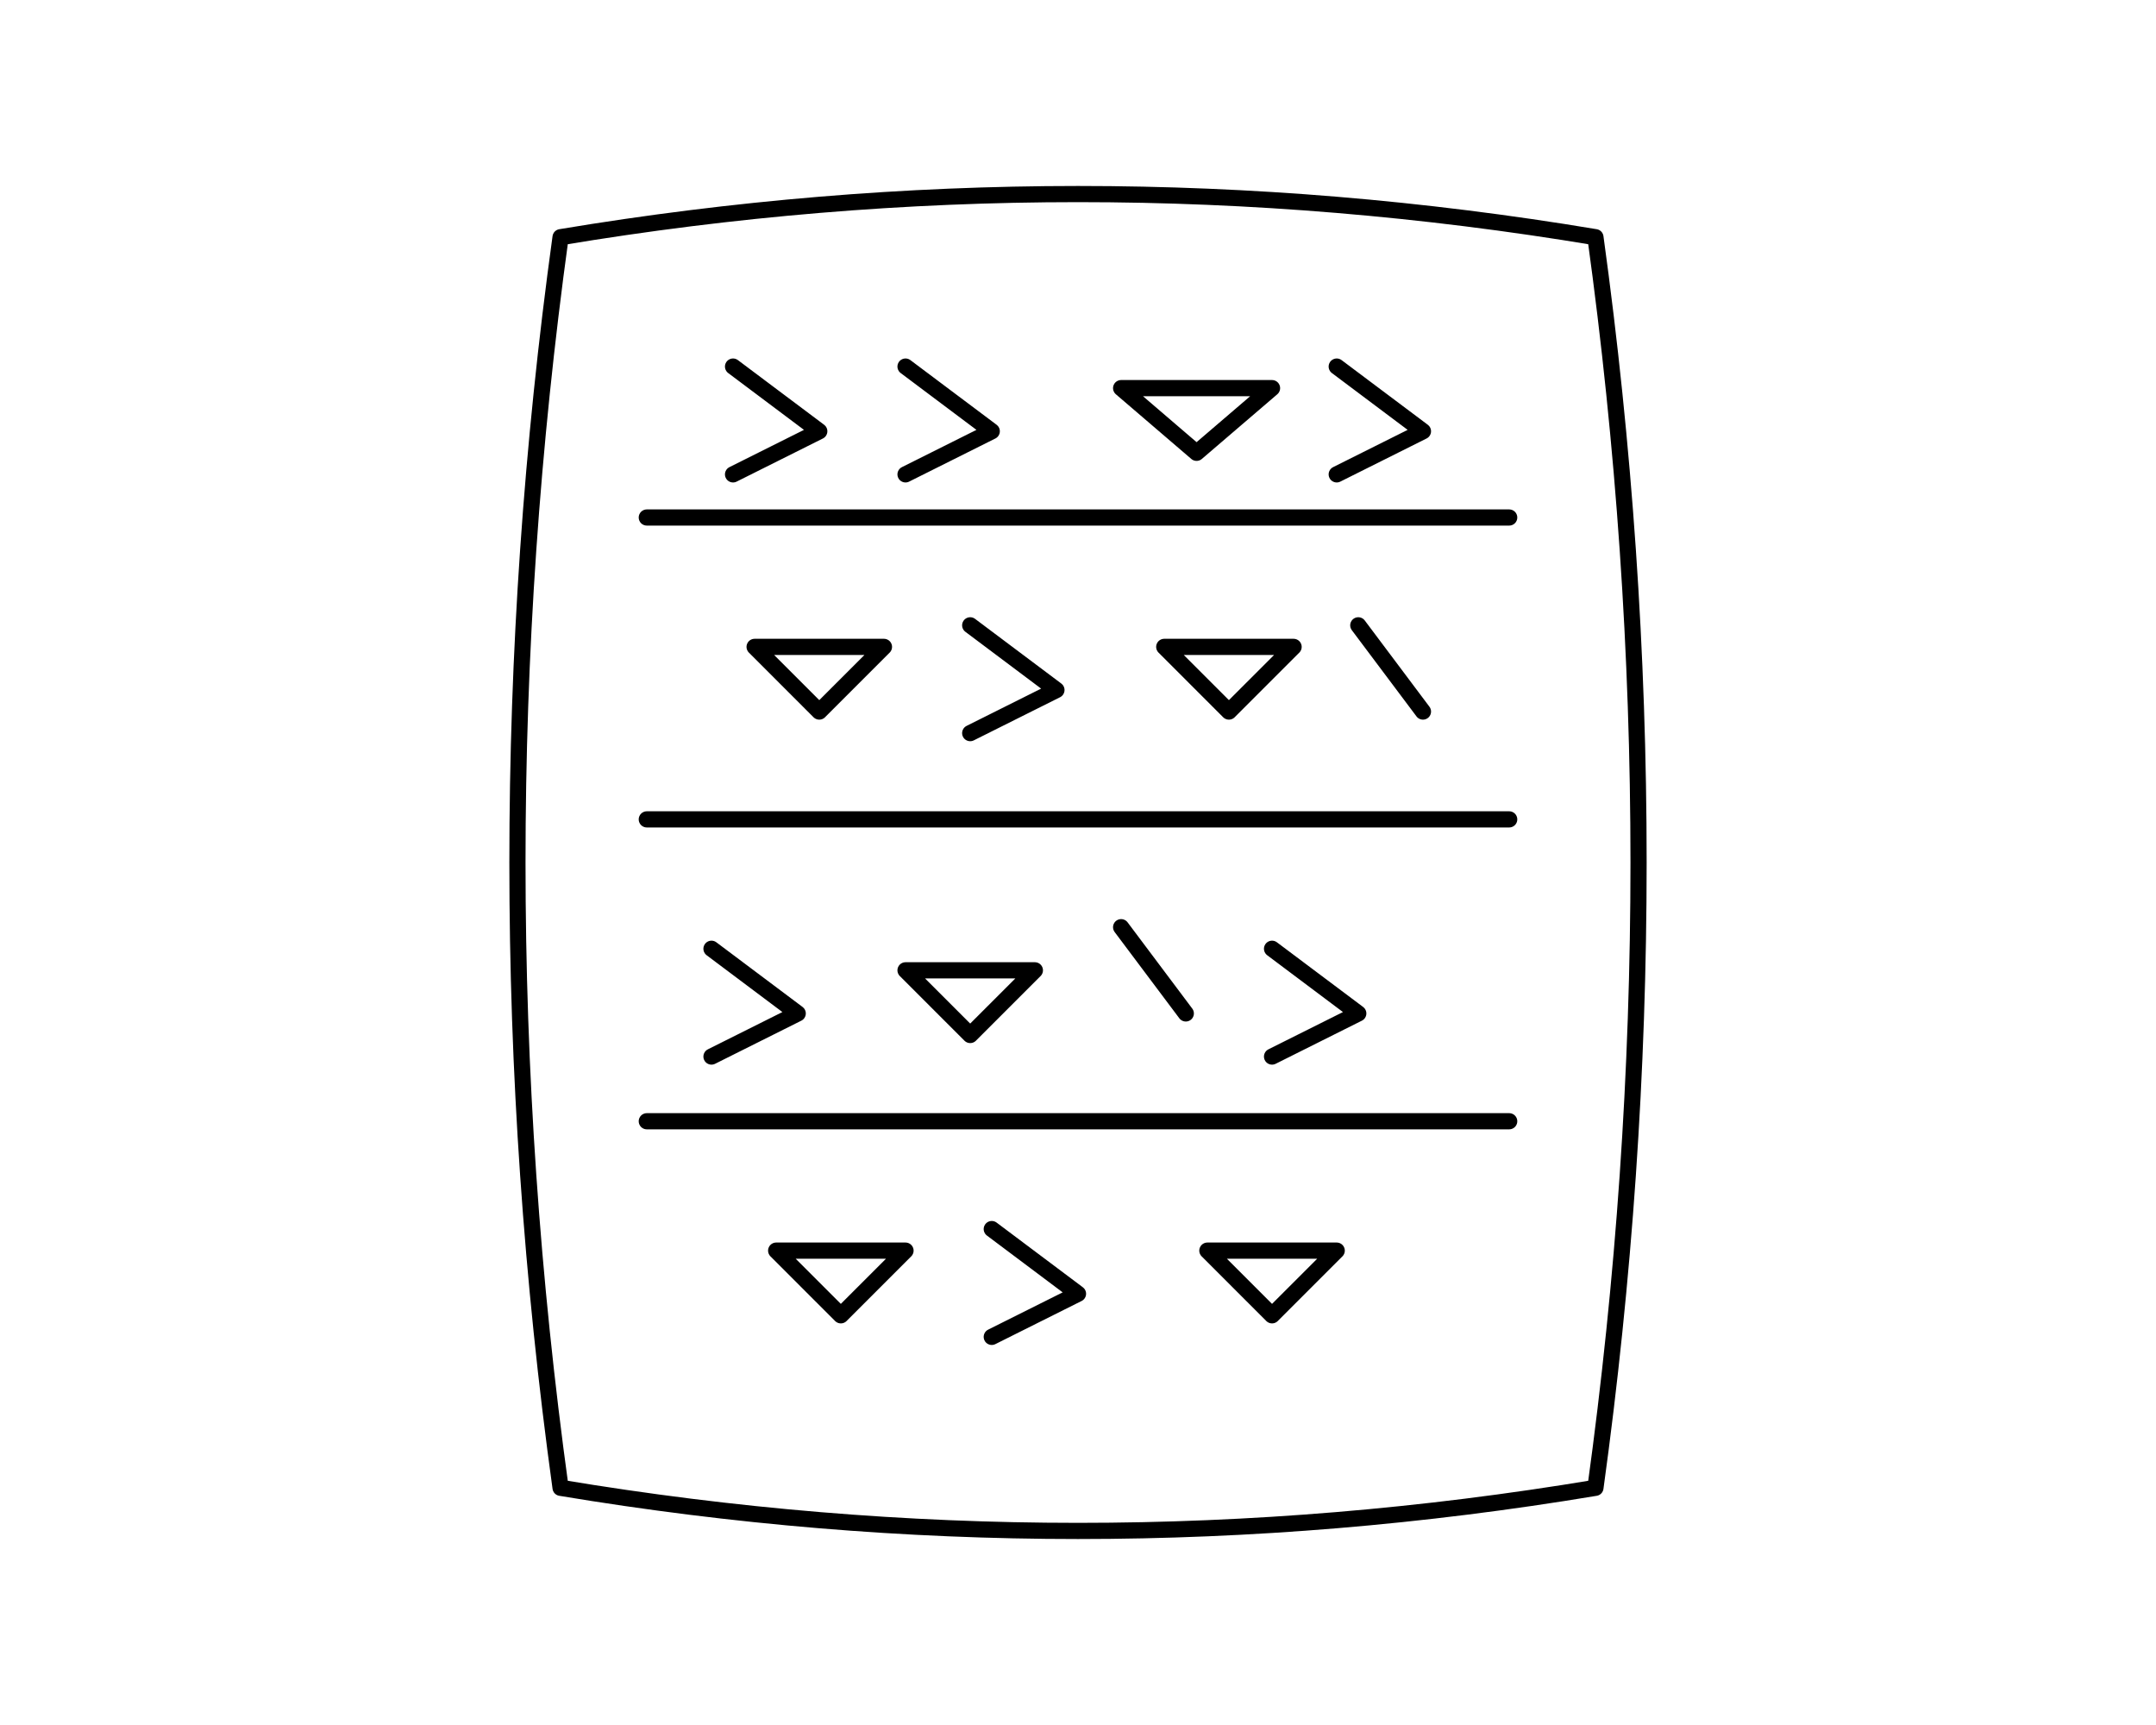
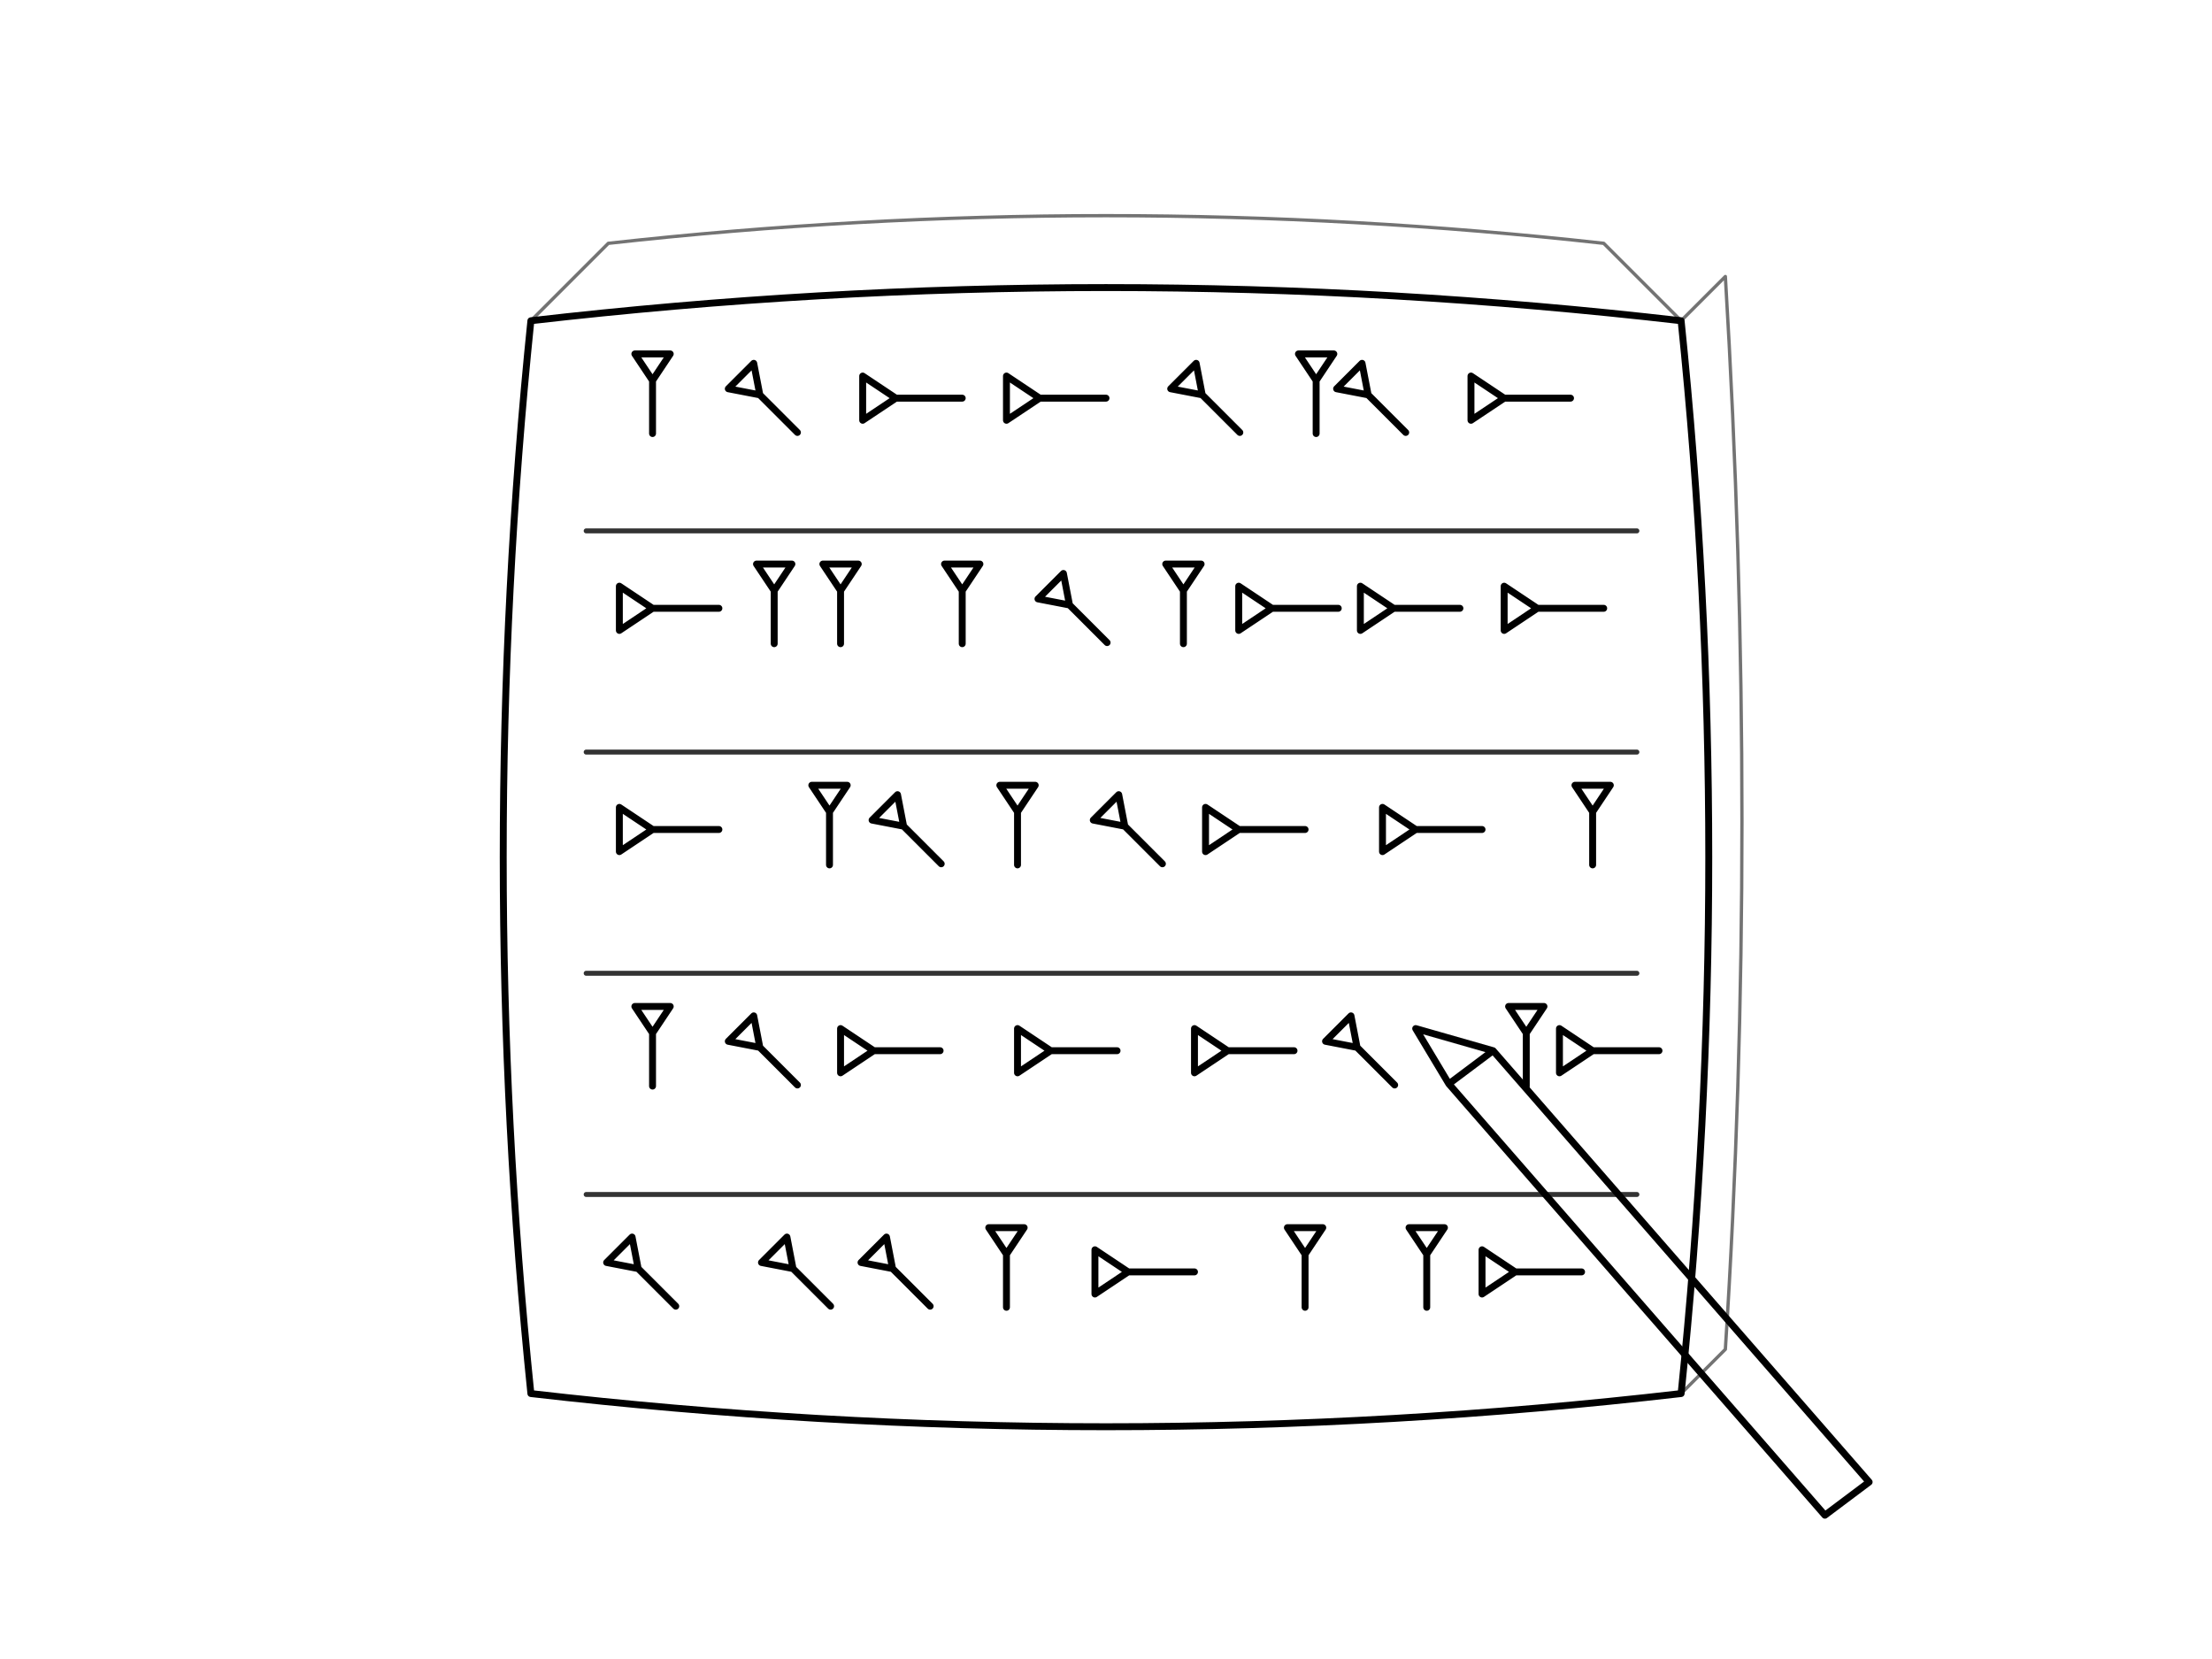
- <svg xmlns="http://www.w3.org/2000/svg" viewBox="0 0 200 160" fill="none" stroke="currentColor" stroke-width="1.5" stroke-linecap="round" stroke-linejoin="round" aria-hidden="true">
-   <path pathLength="1" d="M52 22 Q100 14 148 22 Q156 80 148 138 Q100 146 52 138 Q44 80 52 22 Z" />
-   <path pathLength="1" d="M60 48 H140 M60 76 H140 M60 104 H140" />
-   <path pathLength="1" d="M68 34 l8 6 l-8 4 M84 34 l8 6 l-8 4 M104 36 h14 l-7 6 z M124 34 l8 6 l-8 4" />
-   <path pathLength="1" d="M70 60 h12 l-6 6 z M90 58 l8 6 l-8 4 M108 60 h12 l-6 6 z M126 58 l6 8" />
-   <path pathLength="1" d="M66 88 l8 6 l-8 4 M84 90 h12 l-6 6 z M104 86 l6 8 M118 88 l8 6 l-8 4" />
-   <path pathLength="1" d="M72 116 h12 l-6 6 z M92 114 l8 6 l-8 4 M112 116 h12 l-6 6 z" />
+ <svg xmlns="http://www.w3.org/2000/svg" viewBox="0 0 400 300" fill="none" stroke="currentColor" stroke-width="1.25" stroke-linecap="round" stroke-linejoin="round" aria-hidden="true">
+   <g stroke-width="0.6" opacity="0.55">
+     <path pathLength="1" d="M96 58 L110 44 Q200 34 290 44 L304 58 M304 58 L312 50 Q318 150 312 244 L304 252" />
+   </g>
+   <g>
+     <path pathLength="1" d="M96 58 Q200 46 304 58 Q314 155 304 252 Q200 264 96 252 Q86 155 96 58 Z" />
+   </g>
+   <g stroke-width="0.9" opacity="0.8">
+     <path pathLength="1" d="M106 96 L296 96 M106 136 L296 136 M106 176 L296 176 M106 216 L296 216" />
+   </g>
+   <g>
+     <path pathLength="1" d="M121.2 64 L118 68.8 L114.8 64 L121.2 64 M118 68.8 L118 78.4 M136.3 65.7 L137.4 71.4 L131.7 70.3 L136.3 65.7 M137.4 71.4 L144.2 78.2 M156 68 L162 72 L156 76 L156 68 M162 72 L174 72 M182 68 L188 72 L182 76 L182 68 M188 72 L200 72 M216.3 65.7 L217.4 71.4 L211.7 70.3 L216.3 65.7 M217.4 71.4 L224.2 78.2 M241.2 64 L238 68.8 L234.8 64 L241.2 64 M238 68.8 L238 78.4 M246.3 65.7 L247.4 71.4 L241.7 70.3 L246.3 65.7 M247.4 71.4 L254.2 78.2 M266 68 L272 72 L266 76 L266 68 M272 72 L284 72 M112 106 L118 110 L112 114 L112 106 M118 110 L130 110 M143.2 102 L140 106.8 L136.8 102 L143.2 102 M140 106.8 L140 116.4 M155.2 102 L152 106.8 L148.8 102 L155.2 102 M152 106.8 L152 116.4 M177.2 102 L174 106.8 L170.8 102 L177.2 102 M174 106.8 L174 116.4 M192.3 103.7 L193.4 109.4 L187.7 108.3 L192.3 103.7 M193.4 109.4 L200.2 116.2 M217.2 102 L214 106.8 L210.8 102 L217.2 102 M214 106.8 L214 116.4 M224 106 L230 110 L224 114 L224 106 M230 110 L242 110 M246 106 L252 110 L246 114 L246 106 M252 110 L264 110 M272 106 L278 110 L272 114 L272 106 M278 110 L290 110 M112 146 L118 150 L112 154 L112 146 M118 150 L130 150 M153.2 142 L150 146.8 L146.8 142 L153.2 142 M150 146.8 L150 156.4 M162.3 143.7 L163.4 149.4 L157.7 148.3 L162.3 143.7 M163.4 149.4 L170.2 156.2 M187.2 142 L184 146.8 L180.8 142 L187.2 142 M184 146.8 L184 156.4 M202.3 143.7 L203.4 149.4 L197.7 148.3 L202.3 143.7 M203.4 149.4 L210.2 156.2 M218 146 L224 150 L218 154 L218 146 M224 150 L236 150 M250 146 L256 150 L250 154 L250 146 M256 150 L268 150 M291.2 142 L288 146.8 L284.8 142 L291.2 142 M288 146.8 L288 156.4 M121.2 182 L118 186.8 L114.8 182 L121.2 182 M118 186.8 L118 196.4 M136.3 183.7 L137.4 189.4 L131.7 188.3 L136.3 183.7 M137.4 189.4 L144.2 196.2 M152 186 L158 190 L152 194 L152 186 M158 190 L170 190 M184 186 L190 190 L184 194 L184 186 M190 190 L202 190 M216 186 L222 190 L216 194 L216 186 M222 190 L234 190 M244.3 183.7 L245.4 189.4 L239.7 188.3 L244.3 183.7 M245.4 189.4 L252.2 196.2 M279.2 182 L276 186.8 L272.8 182 L279.2 182 M276 186.8 L276 196.4 M282 186 L288 190 L282 194 L282 186 M288 190 L300 190 M114.3 223.7 L115.4 229.4 L109.7 228.3 L114.3 223.7 M115.4 229.4 L122.2 236.2 M142.3 223.7 L143.4 229.4 L137.7 228.3 L142.3 223.7 M143.4 229.4 L150.2 236.2 M160.3 223.7 L161.4 229.4 L155.7 228.3 L160.3 223.7 M161.4 229.4 L168.2 236.2 M185.2 222 L182 226.8 L178.8 222 L185.2 222 M182 226.8 L182 236.4 M198 226 L204 230 L198 234 L198 226 M204 230 L216 230 M239.2 222 L236 226.8 L232.8 222 L239.2 222 M236 226.8 L236 236.4 M261.2 222 L258 226.8 L254.8 222 L261.2 222 M258 226.8 L258 236.4 M268 226 L274 230 L268 234 L268 226 M274 230 L286 230" />
+   </g>
+   <g>
+     <path pathLength="1" d="M330 274 L262 196 L256 186 L270 190 L338 268 Z M262 196 L270 190" />
+   </g>
</svg>
